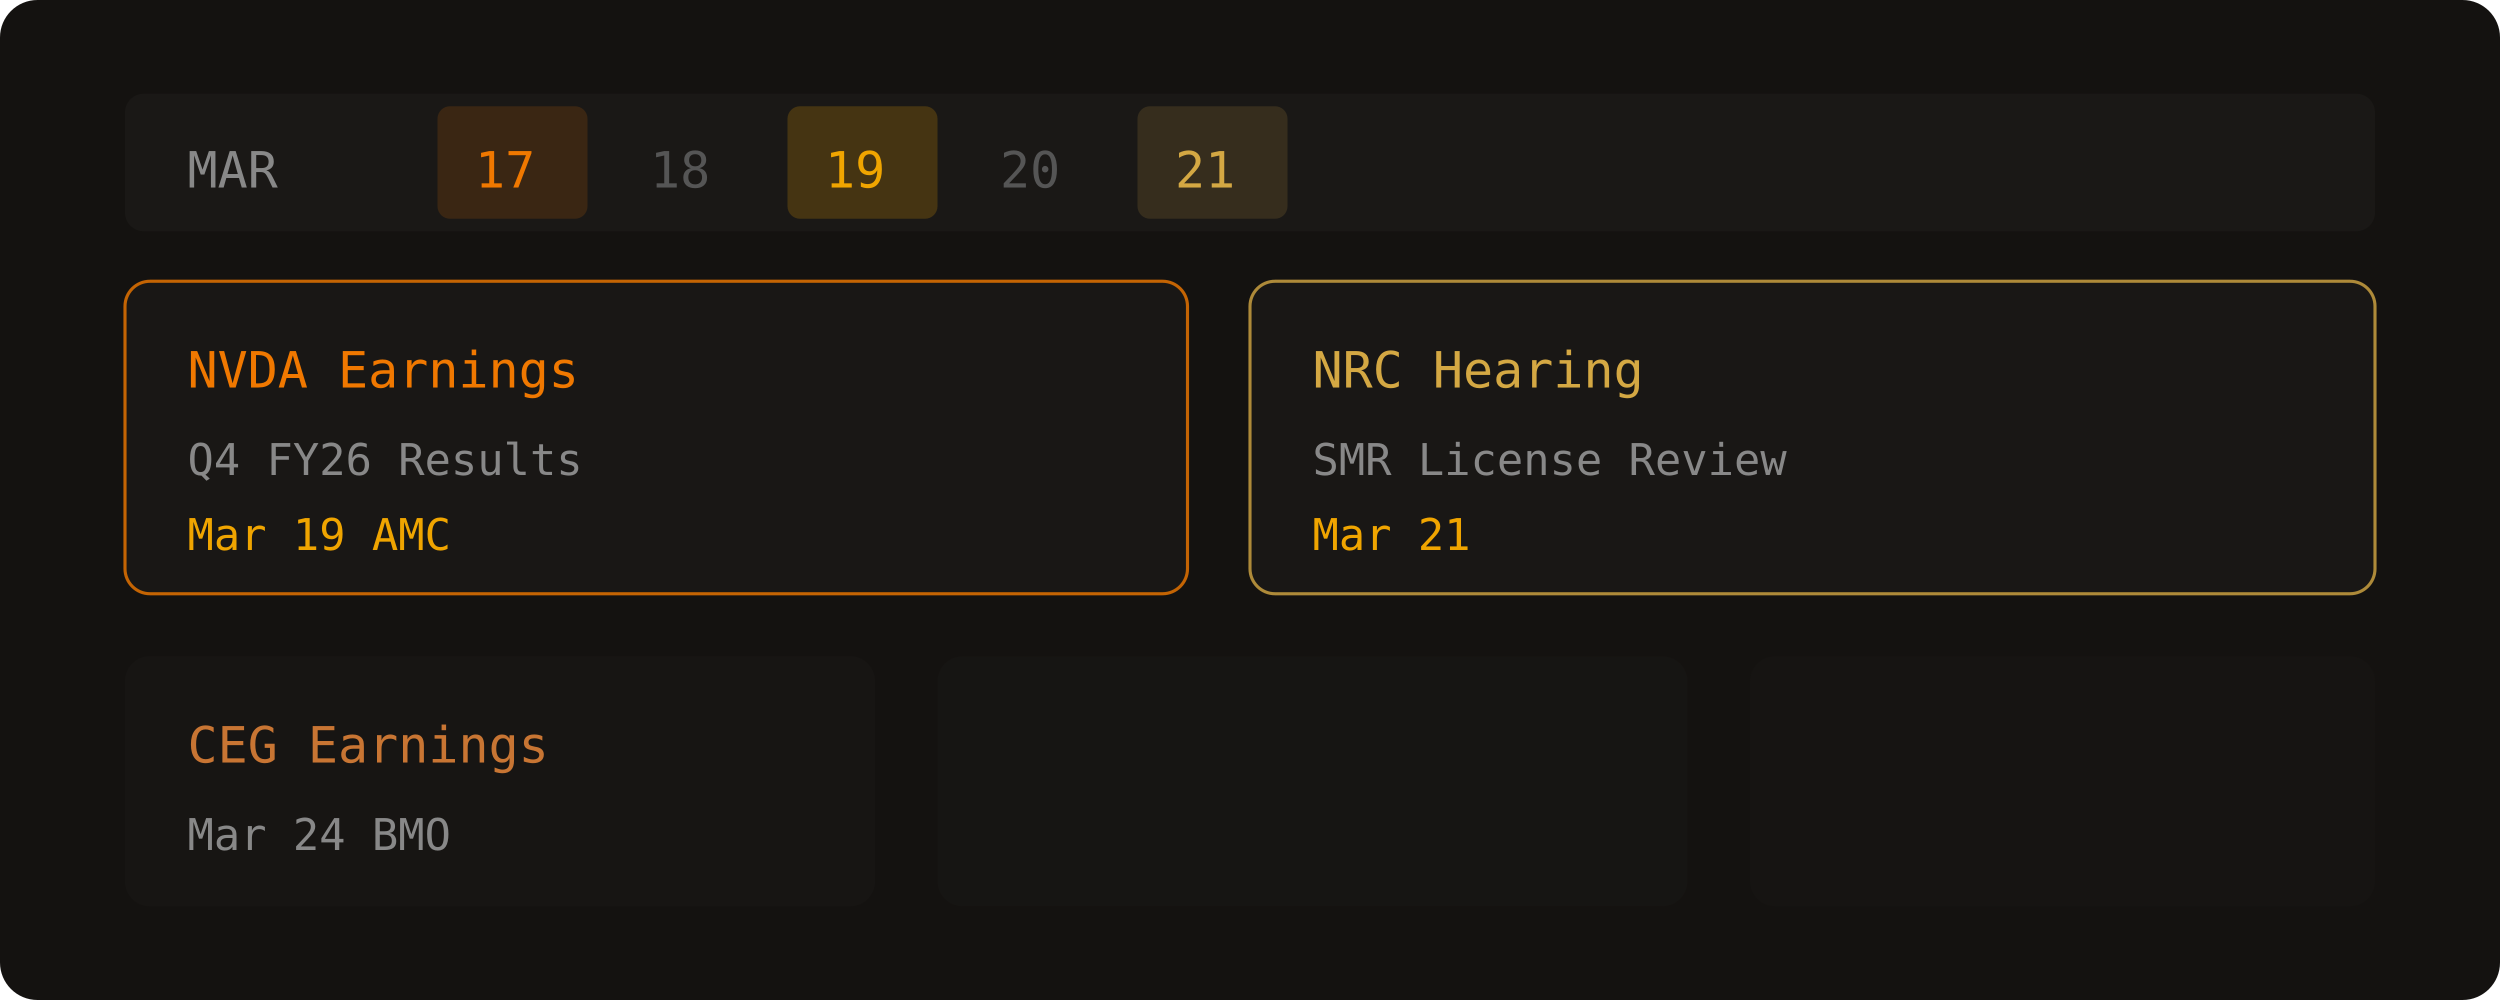
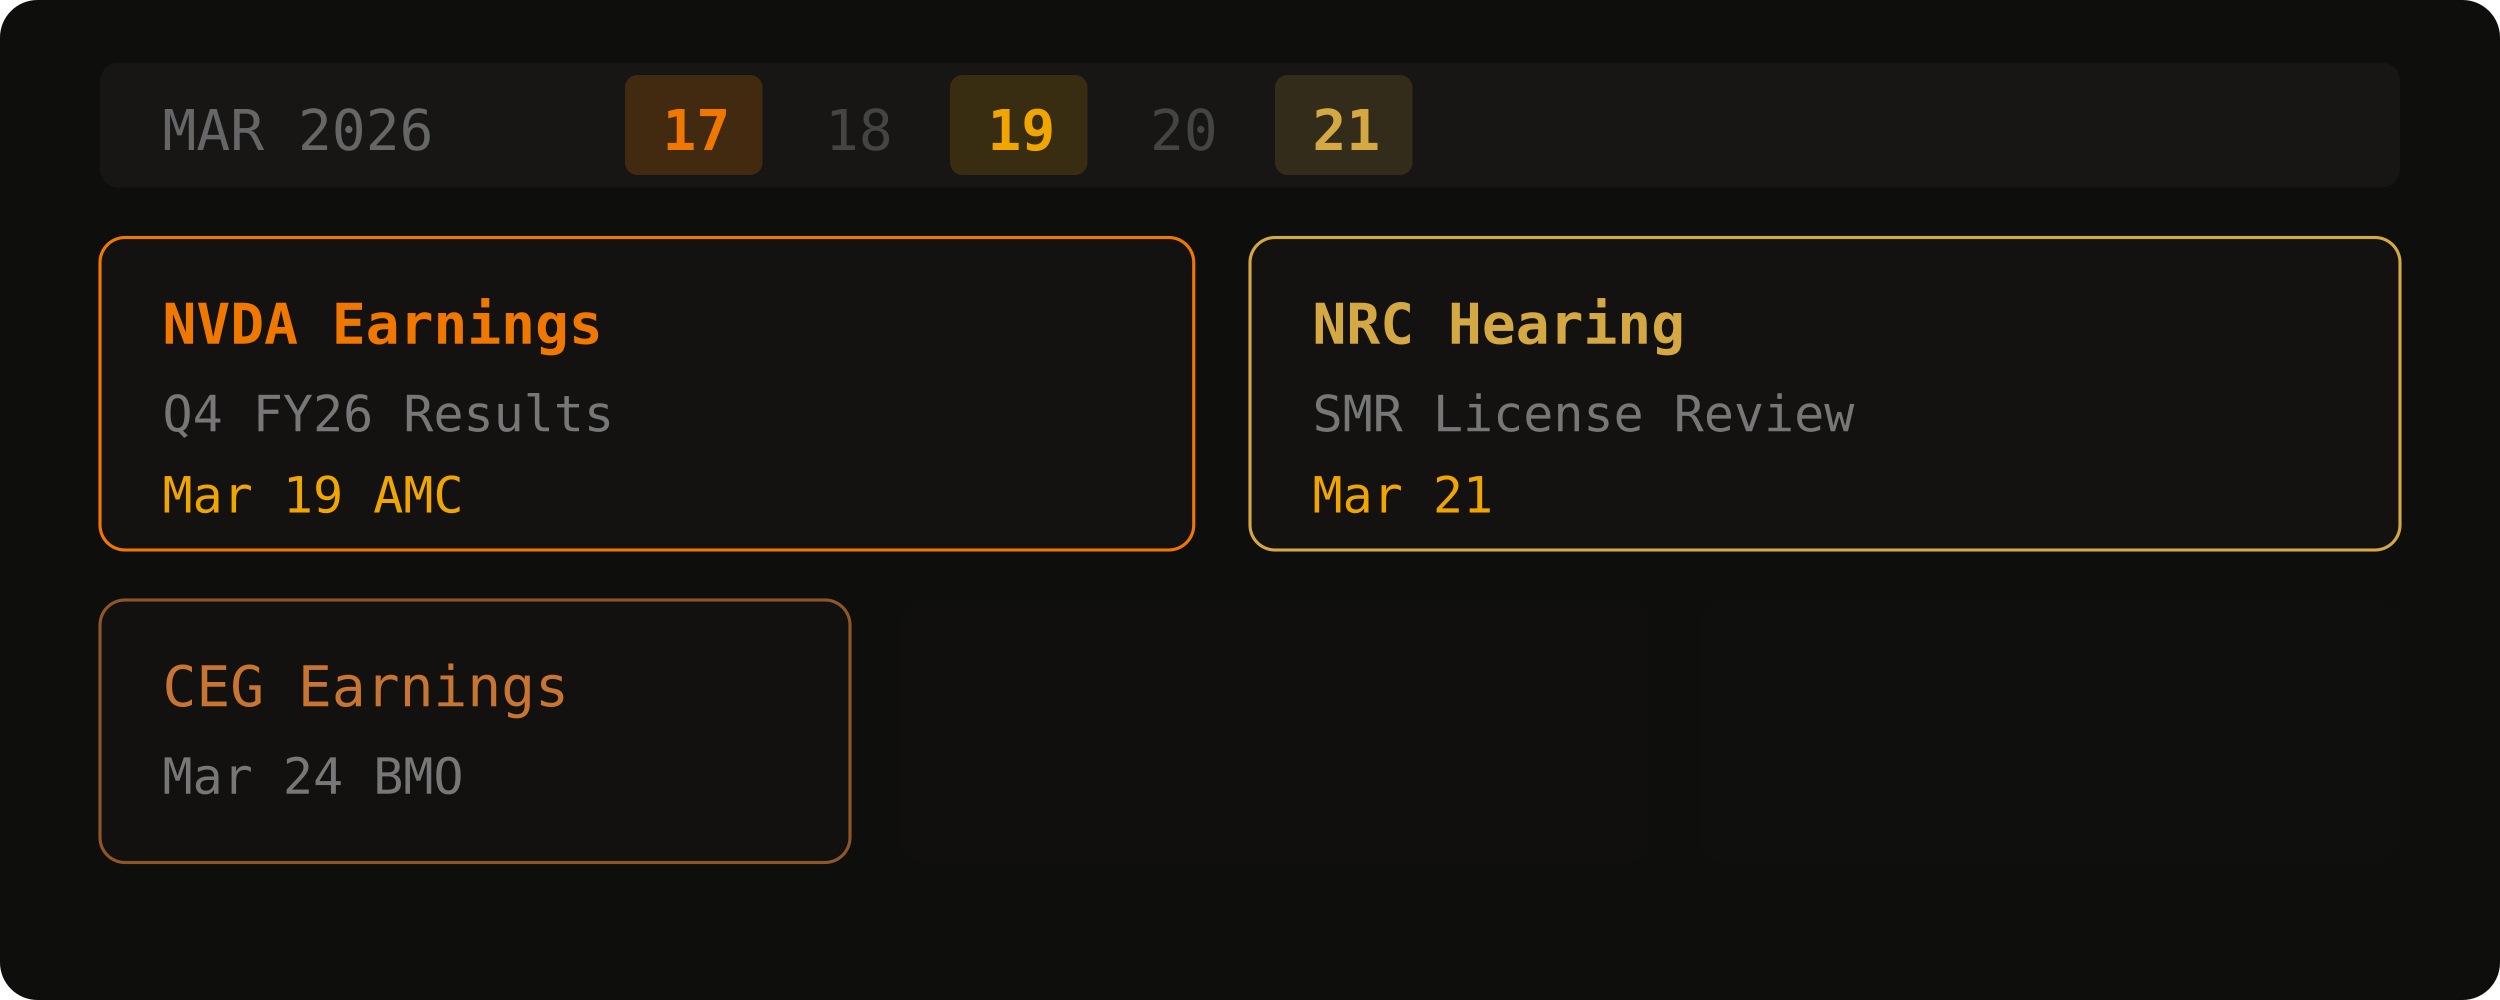
<svg xmlns="http://www.w3.org/2000/svg" viewBox="0 0 400 160" fill="none">
-   <rect width="400" height="160" rx="6" fill="#141210" />
-   <rect x="20" y="15" width="360" height="22" rx="3" fill="#1a1816" />
-   <text x="30" y="30" font-size="8" fill="#888" font-family="monospace">MAR</text>
+   <rect width="400" height="160" rx="6" fill="#0E0E0C" />
+   <rect x="16" y="10" width="368" height="20" rx="3" fill="#171614" />
+   <text x="26" y="24" font-size="9" fill="#666" font-family="monospace">MAR 2026</text>
  <g>
-     <rect x="70" y="17" width="24" height="18" rx="2" fill="#F07800" opacity="0.15" />
-     <text x="76" y="30" font-size="8" fill="#F07800" font-family="monospace">17</text>
-     <rect x="98" y="17" width="24" height="18" rx="2" fill="transparent" />
-     <text x="104" y="30" font-size="8" fill="#555" font-family="monospace">18</text>
-     <rect x="126" y="17" width="24" height="18" rx="2" fill="#F0A500" opacity="0.2" />
-     <text x="132" y="30" font-size="8" fill="#F0A500" font-family="monospace">19</text>
-     <rect x="154" y="17" width="24" height="18" rx="2" fill="transparent" />
-     <text x="160" y="30" font-size="8" fill="#555" font-family="monospace">20</text>
-     <rect x="182" y="17" width="24" height="18" rx="2" fill="#D4A843" opacity="0.15" />
-     <text x="188" y="30" font-size="8" fill="#D4A843" font-family="monospace">21</text>
+     <rect x="100" y="12" width="22" height="16" rx="2" fill="#F07800" opacity="0.2" />
+     <text x="106" y="24" font-size="9" fill="#F07800" font-family="monospace" font-weight="600">17</text>
+     <rect x="126" y="12" width="22" height="16" rx="2" fill="transparent" />
+     <text x="132" y="24" font-size="9" fill="#444" font-family="monospace">18</text>
+     <rect x="152" y="12" width="22" height="16" rx="2" fill="#F0A500" opacity="0.15" />
+     <text x="158" y="24" font-size="9" fill="#F0A500" font-family="monospace" font-weight="600">19</text>
+     <rect x="178" y="12" width="22" height="16" rx="2" fill="transparent" />
+     <text x="184" y="24" font-size="9" fill="#444" font-family="monospace">20</text>
+     <rect x="204" y="12" width="22" height="16" rx="2" fill="#D4A843" opacity="0.15" />
+     <text x="210" y="24" font-size="9" fill="#D4A843" font-family="monospace" font-weight="600">21</text>
  </g>
-   <rect x="20" y="45" width="170" height="50" rx="4" fill="#1a1816" stroke="#F07800" stroke-width="0.5" opacity="0.8" />
-   <text x="30" y="62" font-size="8" fill="#F07800" font-family="monospace">NVDA Earnings</text>
-   <text x="30" y="76" font-size="7" fill="#888" font-family="monospace">Q4 FY26 Results</text>
-   <text x="30" y="88" font-size="7" fill="#F0A500" font-family="monospace">Mar 19 AMC</text>
-   <rect x="200" y="45" width="180" height="50" rx="4" fill="#1a1816" stroke="#D4A843" stroke-width="0.5" opacity="0.8" />
-   <text x="210" y="62" font-size="8" fill="#D4A843" font-family="monospace">NRC Hearing</text>
-   <text x="210" y="76" font-size="7" fill="#888" font-family="monospace">SMR License Review</text>
-   <text x="210" y="88" font-size="7" fill="#F0A500" font-family="monospace">Mar 21</text>
-   <rect x="20" y="105" width="120" height="40" rx="4" fill="#1a1816" opacity="0.5" />
-   <text x="30" y="122" font-size="8" fill="#C87533" font-family="monospace">CEG Earnings</text>
-   <text x="30" y="136" font-size="7" fill="#888" font-family="monospace">Mar 24 BMO</text>
-   <rect x="150" y="105" width="120" height="40" rx="4" fill="#1a1816" opacity="0.4" />
-   <rect x="280" y="105" width="100" height="40" rx="4" fill="#1a1816" opacity="0.3" />
+   <rect x="16" y="38" width="175" height="50" rx="4" fill="#141210" stroke="#F07800" stroke-width="0.5" />
+   <text x="26" y="55" font-size="9" fill="#F07800" font-family="monospace" font-weight="600">NVDA Earnings</text>
+   <text x="26" y="69" font-size="8" fill="#777" font-family="monospace">Q4 FY26 Results</text>
+   <text x="26" y="82" font-size="8" fill="#F0A500" font-family="monospace">Mar 19 AMC</text>
+   <rect x="200" y="38" width="184" height="50" rx="4" fill="#141210" stroke="#D4A843" stroke-width="0.5" />
+   <text x="210" y="55" font-size="9" fill="#D4A843" font-family="monospace" font-weight="600">NRC Hearing</text>
+   <text x="210" y="69" font-size="8" fill="#777" font-family="monospace">SMR License Review</text>
+   <text x="210" y="82" font-size="8" fill="#F0A500" font-family="monospace">Mar 21</text>
+   <rect x="16" y="96" width="120" height="42" rx="4" fill="#141210" stroke="#C87533" stroke-width="0.5" opacity="0.7" />
+   <text x="26" y="113" font-size="9" fill="#C87533" font-family="monospace" font-weight="500">CEG Earnings</text>
+   <text x="26" y="127" font-size="8" fill="#777" font-family="monospace">Mar 24 BMO</text>
+   <rect x="144" y="96" width="120" height="42" rx="4" fill="#141210" opacity="0.4" />
+   <rect x="272" y="96" width="112" height="42" rx="4" fill="#141210" opacity="0.25" />
</svg>
